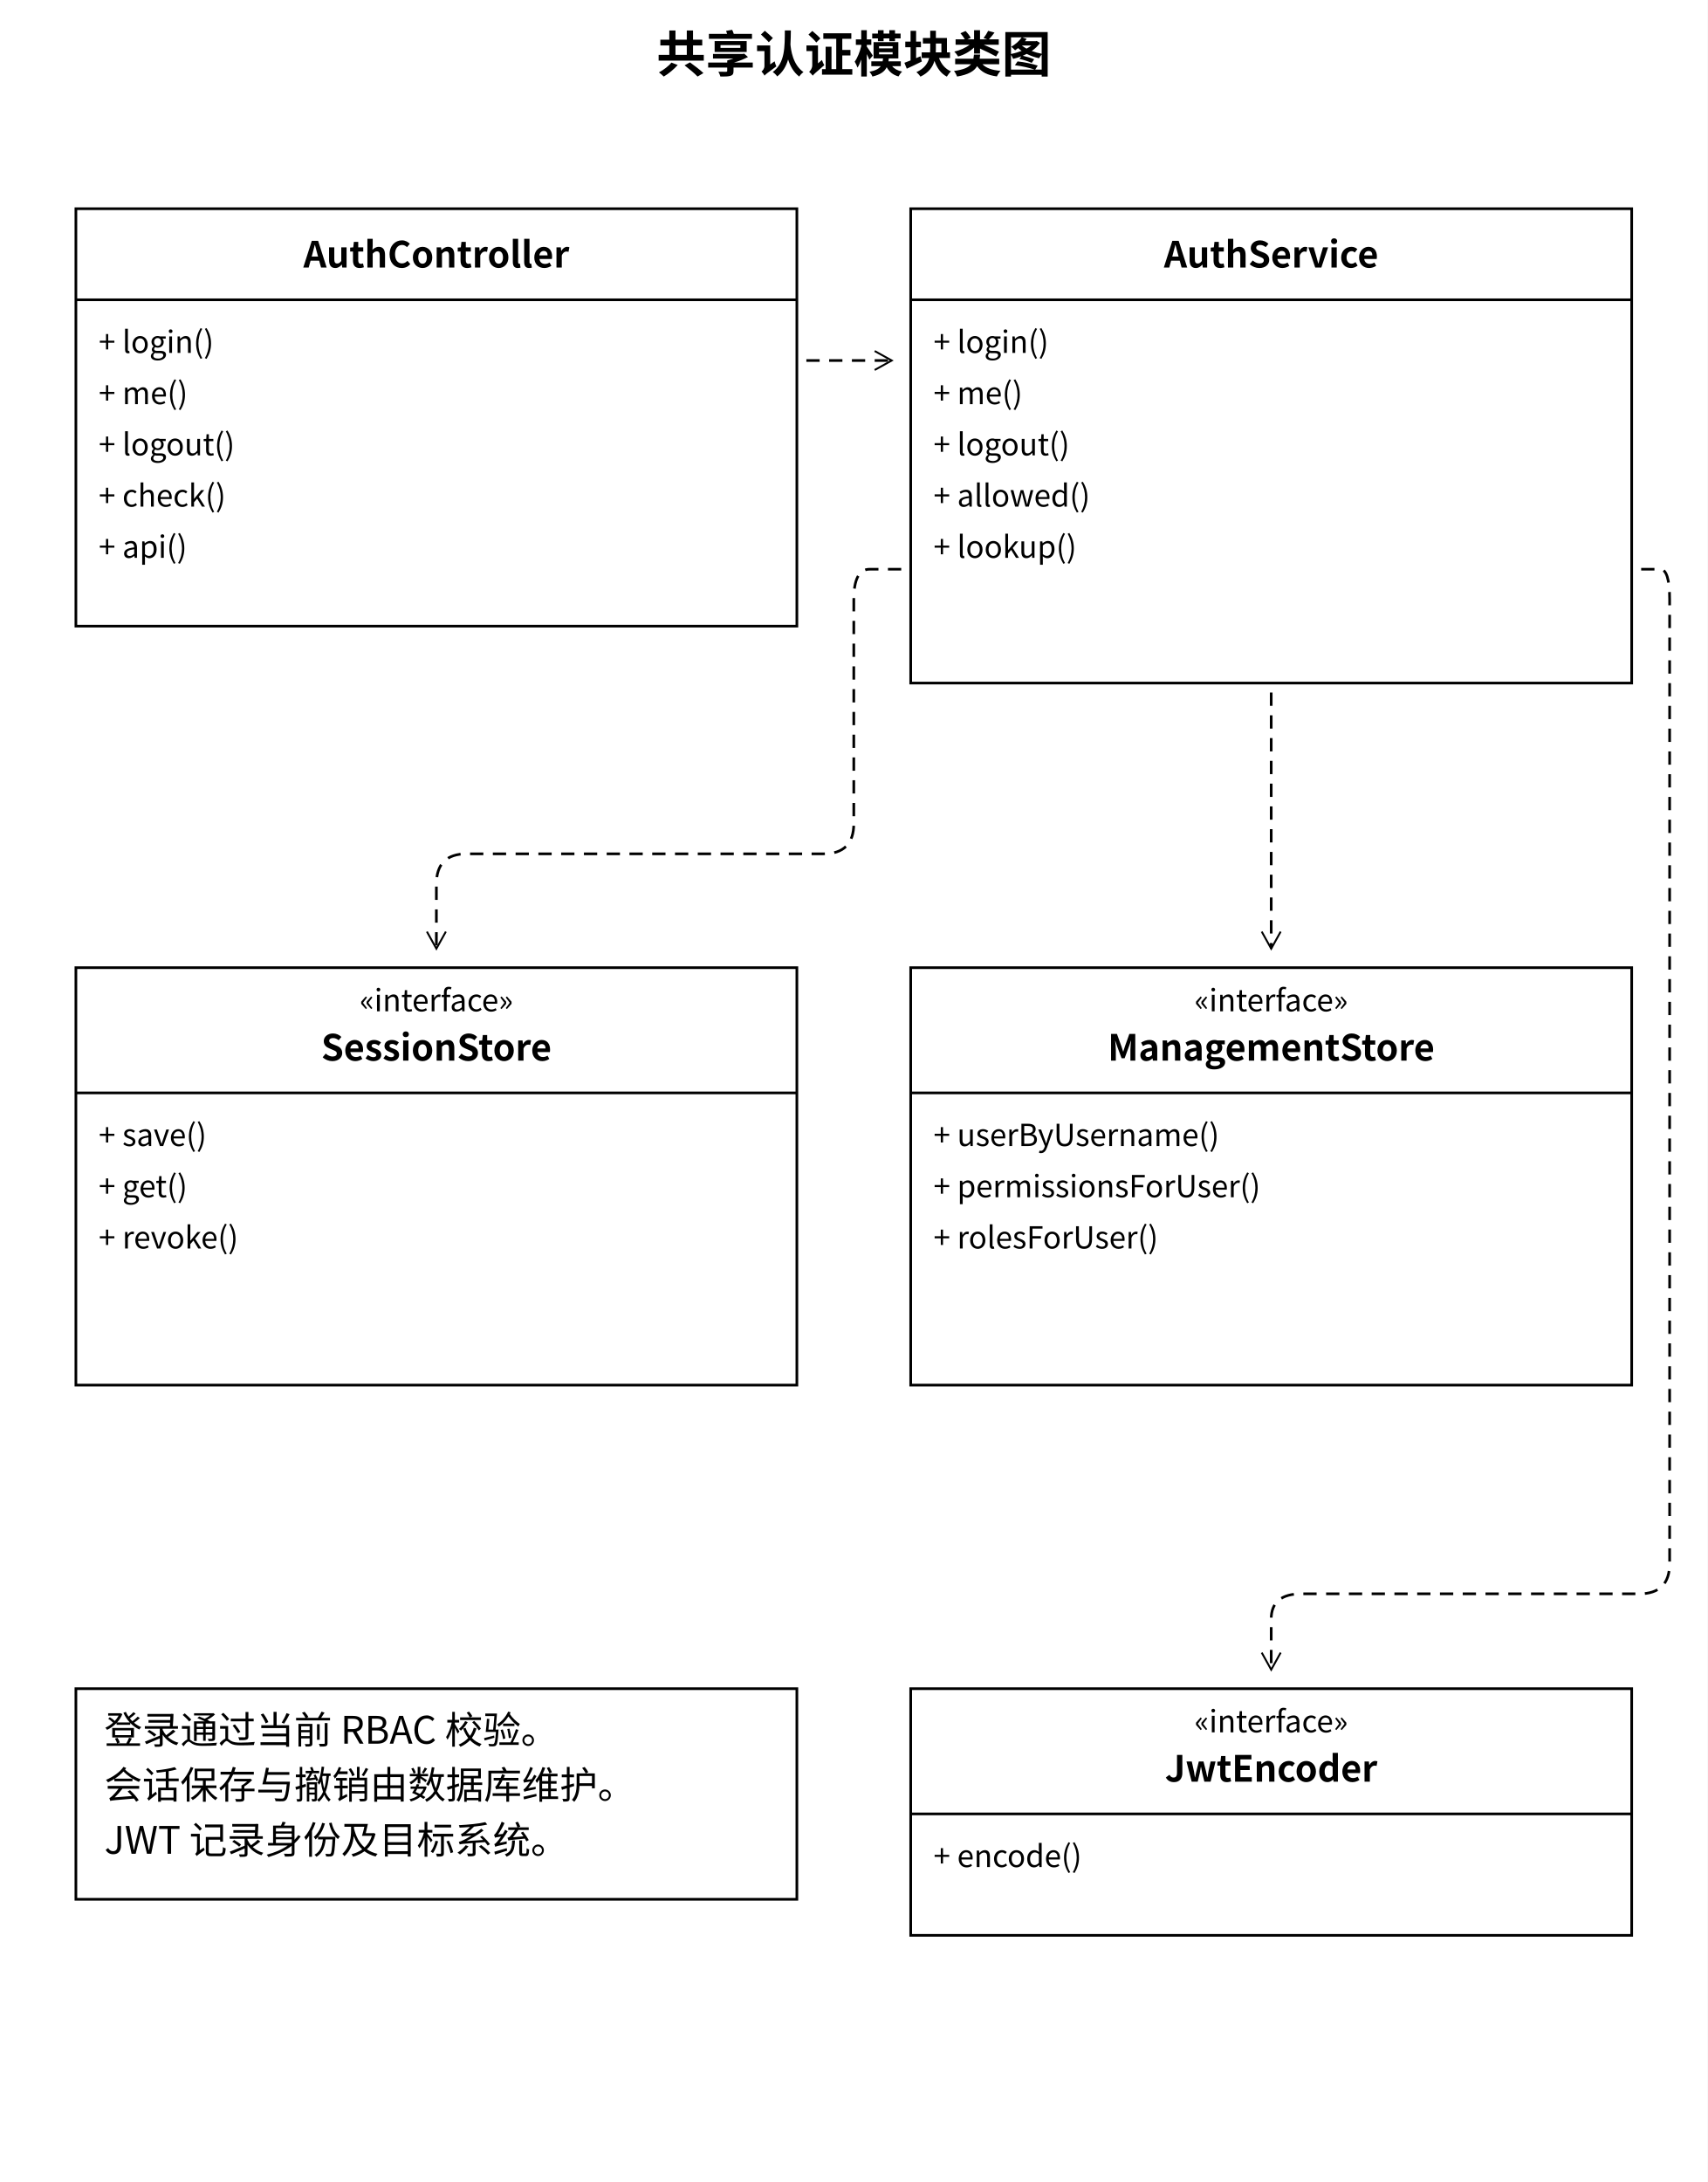
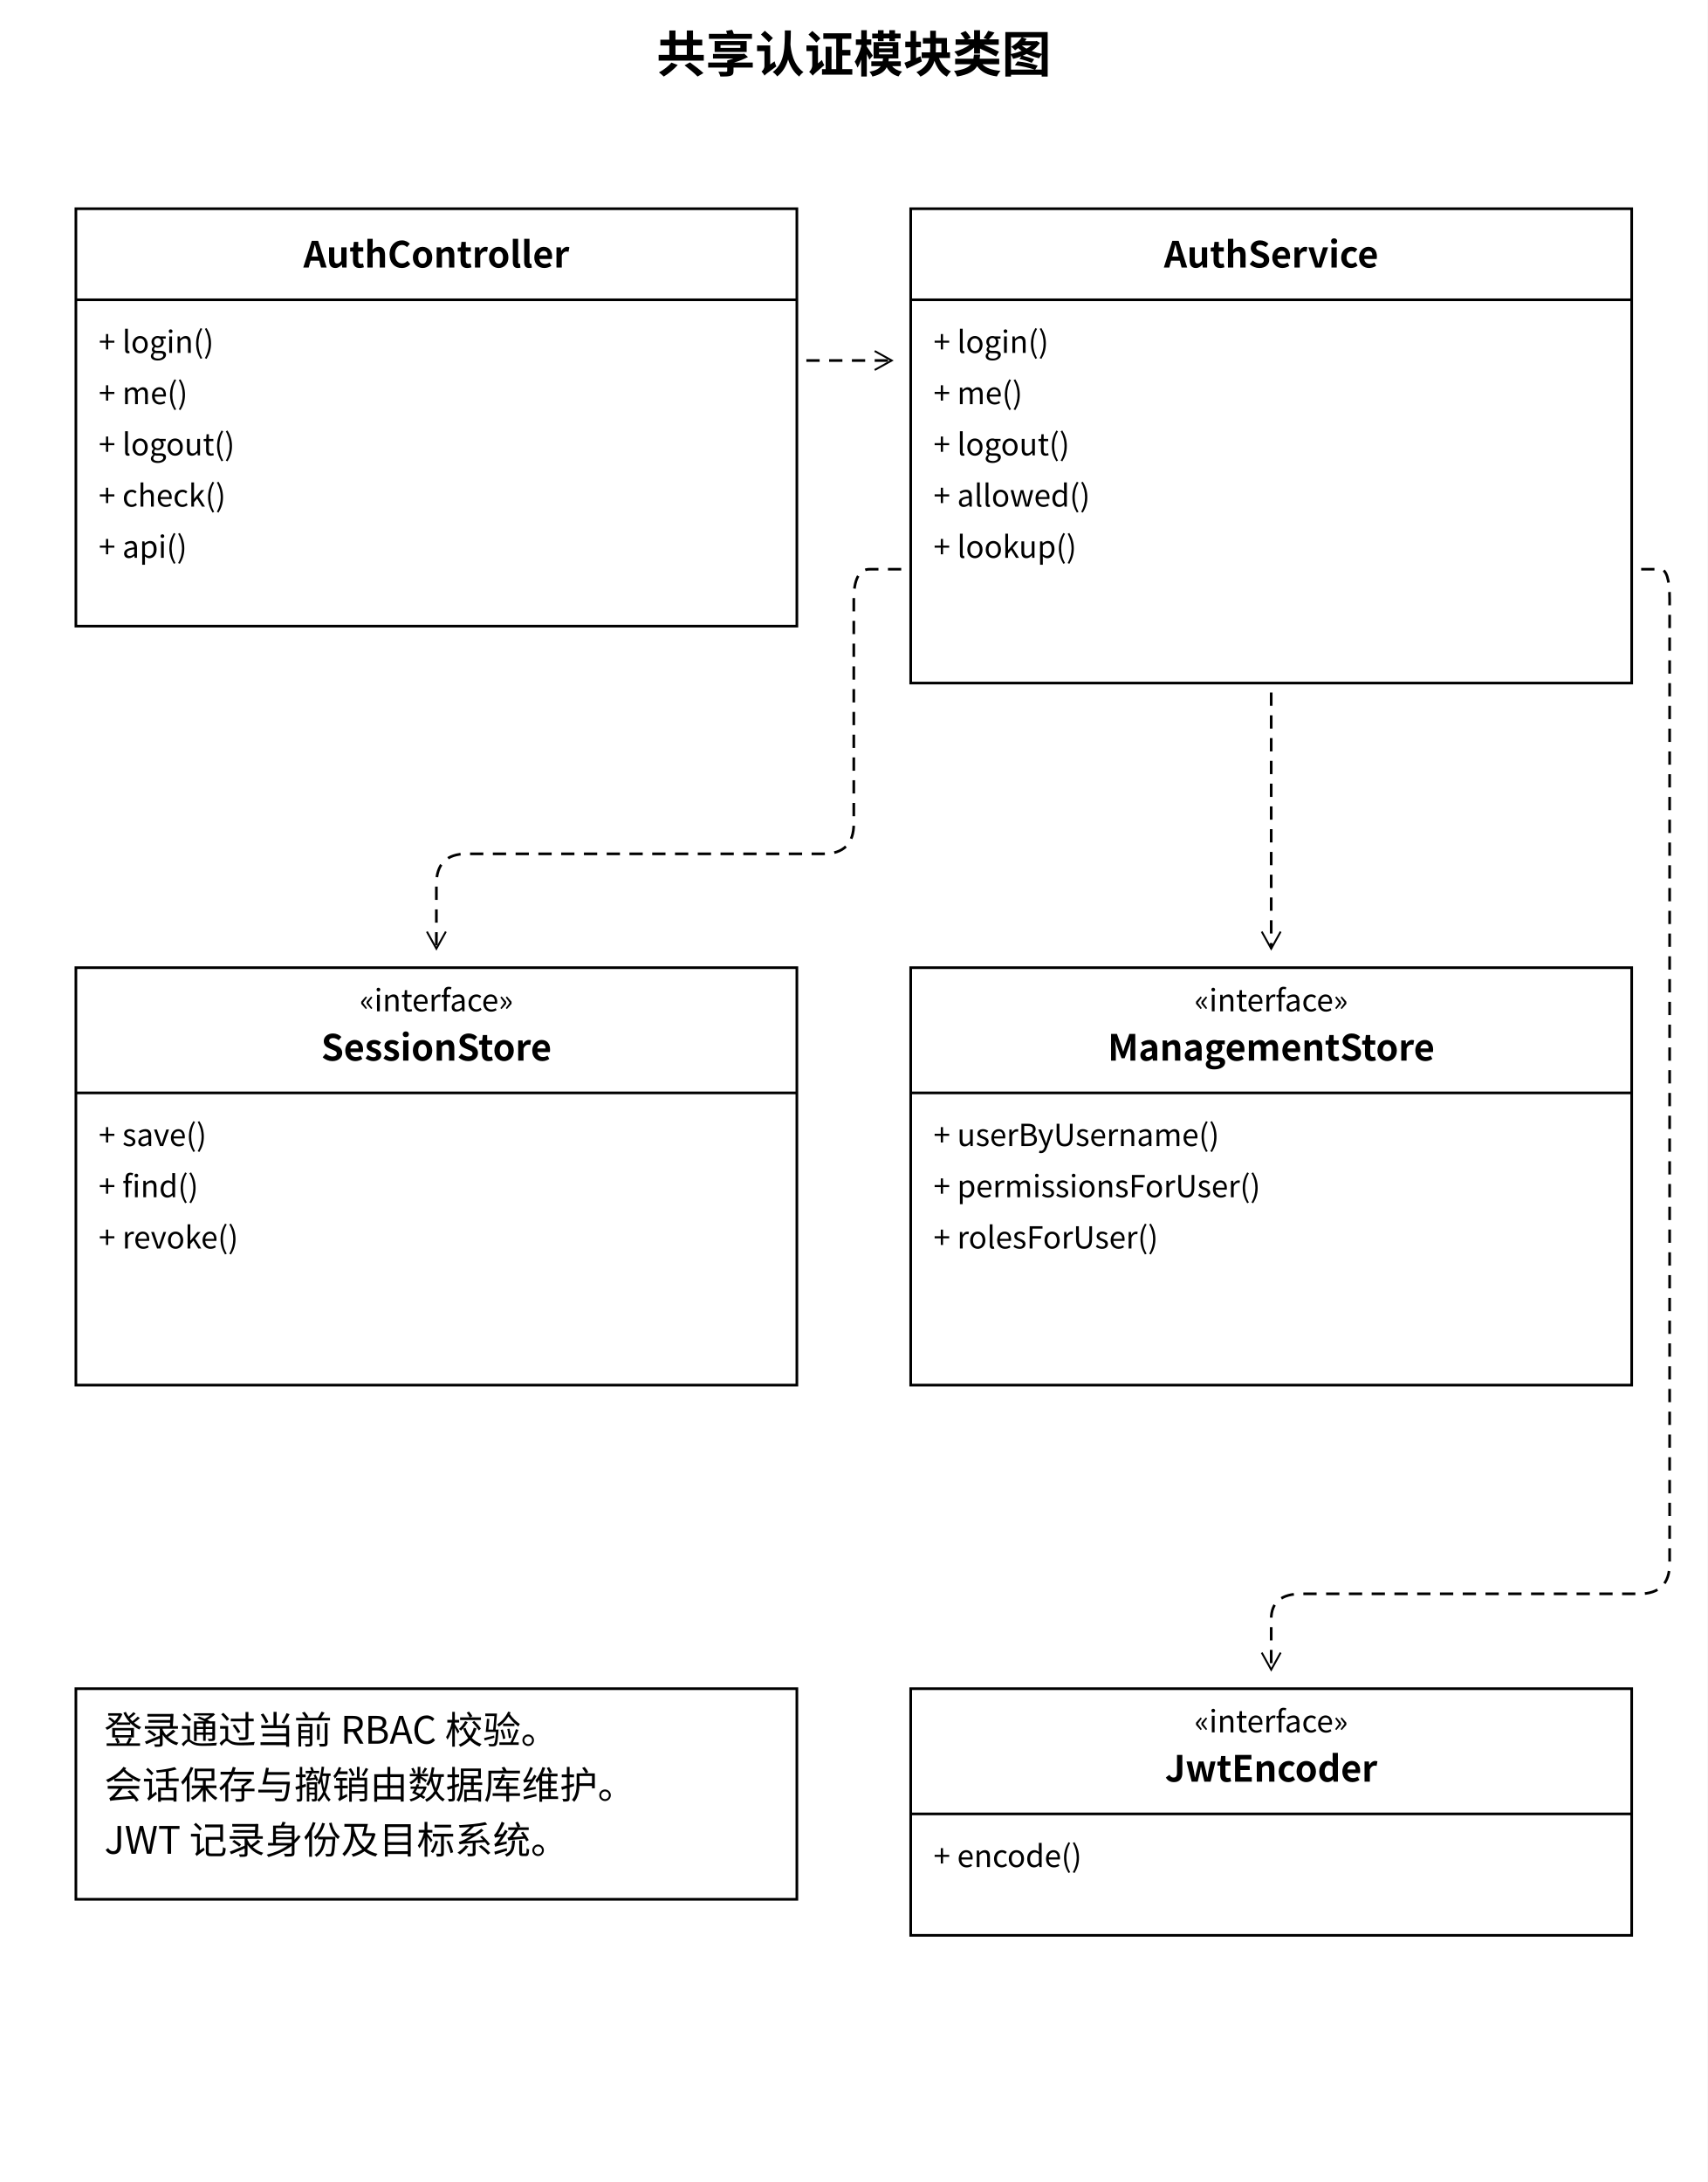
<svg xmlns="http://www.w3.org/2000/svg" width="900" height="1150" viewBox="0 0 900 1150">
  <style>text{font-family:'PingFang SC','Microsoft YaHei','Noto Sans CJK SC',system-ui,sans-serif;fill:black}</style>
  <defs>
    <marker id="open" markerWidth="12" markerHeight="12" refX="10" refY="6" orient="auto" markerUnits="userSpaceOnUse">
      <path d="M1,1 L10,6 L1,11" fill="none" stroke="black" />
    </marker>
    <marker id="filled" markerWidth="12" markerHeight="12" refX="10" refY="6" orient="auto" markerUnits="userSpaceOnUse">
      <path d="M1,1 L10,6 L1,11 Z" fill="black" />
    </marker>
    <marker id="triangle" markerWidth="16" markerHeight="16" refX="14" refY="8" orient="auto" markerUnits="userSpaceOnUse">
      <path d="M1,1 L14,8 L1,15 Z" fill="white" stroke="black" />
    </marker>
  </defs>
  <rect width="100%" height="100%" fill="white" />
  <text x="450.0" y="38" font-size="26" text-anchor="middle" font-weight="600">共享认证模块类图</text>
  <rect x="40" y="110" width="380" height="220" rx="0" fill="white" stroke="black" stroke-width="1.4" />
  <text x="230.0" y="141" font-size="19" text-anchor="middle" font-weight="600">AuthController</text>
  <path d="M 40,158 L 420,158" fill="none" stroke="black" stroke-width="1.4" />
  <text x="52" y="186" font-size="16" text-anchor="start" font-weight="400">+ login()</text>
  <text x="52" y="213" font-size="16" text-anchor="start" font-weight="400">+ me()</text>
  <text x="52" y="240" font-size="16" text-anchor="start" font-weight="400">+ logout()</text>
  <text x="52" y="267" font-size="16" text-anchor="start" font-weight="400">+ check()</text>
  <text x="52" y="294" font-size="16" text-anchor="start" font-weight="400">+ api()</text>
  <rect x="480" y="110" width="380" height="250" rx="0" fill="white" stroke="black" stroke-width="1.4" />
  <text x="670.0" y="141" font-size="19" text-anchor="middle" font-weight="600">AuthService</text>
  <path d="M 480,158 L 860,158" fill="none" stroke="black" stroke-width="1.4" />
  <text x="492" y="186" font-size="16" text-anchor="start" font-weight="400">+ login()</text>
  <text x="492" y="213" font-size="16" text-anchor="start" font-weight="400">+ me()</text>
  <text x="492" y="240" font-size="16" text-anchor="start" font-weight="400">+ logout()</text>
  <text x="492" y="267" font-size="16" text-anchor="start" font-weight="400">+ allowed()</text>
  <text x="492" y="294" font-size="16" text-anchor="start" font-weight="400">+ lookup()</text>
  <rect x="480" y="510" width="380" height="220" rx="0" fill="white" stroke="black" stroke-width="1.4" />
  <text x="670.0" y="533" font-size="16" text-anchor="middle" font-weight="400">«interface»</text>
  <text x="670.0" y="559" font-size="19" text-anchor="middle" font-weight="600">ManagementStore</text>
  <path d="M 480,576 L 860,576" fill="none" stroke="black" stroke-width="1.4" />
  <text x="492" y="604" font-size="16" text-anchor="start" font-weight="400">+ userByUsername()</text>
  <text x="492" y="631" font-size="16" text-anchor="start" font-weight="400">+ permissionsForUser()</text>
  <text x="492" y="658" font-size="16" text-anchor="start" font-weight="400">+ rolesForUser()</text>
  <rect x="40" y="510" width="380" height="220" rx="0" fill="white" stroke="black" stroke-width="1.4" />
  <text x="230.0" y="533" font-size="16" text-anchor="middle" font-weight="400">«interface»</text>
  <text x="230.0" y="559" font-size="19" text-anchor="middle" font-weight="600">SessionStore</text>
  <path d="M 40,576 L 420,576" fill="none" stroke="black" stroke-width="1.4" />
  <text x="52" y="604" font-size="16" text-anchor="start" font-weight="400">+ save()</text>
-   <text x="52" y="631" font-size="16" text-anchor="start" font-weight="400">+ get()</text>
+   <text x="52" y="631" font-size="16" text-anchor="start" font-weight="400">+ find()</text>
  <text x="52" y="658" font-size="16" text-anchor="start" font-weight="400">+ revoke()</text>
  <rect x="480" y="890" width="380" height="130" rx="0" fill="white" stroke="black" stroke-width="1.4" />
  <text x="670.0" y="913" font-size="16" text-anchor="middle" font-weight="400">«interface»</text>
  <text x="670.0" y="939" font-size="19" text-anchor="middle" font-weight="600">JwtEncoder</text>
  <path d="M 480,956 L 860,956" fill="none" stroke="black" stroke-width="1.4" />
  <text x="492" y="984" font-size="16" text-anchor="start" font-weight="400">+ encode()</text>
  <path d="M 425,190 L 470,190" fill="none" stroke="black" stroke-width="1.4" stroke-dasharray="7 5" marker-end="url(#open)" />
  <path d="M 670,365 L 670,500" fill="none" stroke="black" stroke-width="1.4" stroke-dasharray="7 5" marker-end="url(#open)" />
  <path d="M 475,300 L 458.333,300.0 Q 450,300 450.0,316.0 L 450.0,434.0 Q 450,450 434.0,450.0 L 246.0,450.0 Q 230,450 230.0,466.0 L 230,500" fill="none" stroke="black" stroke-width="1.4" stroke-dasharray="7 5" marker-end="url(#open)" />
  <path d="M 865,300 L 875.0,300.0 Q 880,300 880.0,316.0 L 880.0,824.0 Q 880,840 864.0,840.0 L 686.0,840.0 Q 670,840 670.0,853.333 L 670,880" fill="none" stroke="black" stroke-width="1.4" stroke-dasharray="7 5" marker-end="url(#open)" />
  <rect x="40" y="890" width="380" height="111" rx="0" fill="white" stroke="black" stroke-width="1.4" />
  <text x="55" y="919" font-size="20" text-anchor="start" font-weight="400">登录通过当前 RBAC 校验。</text>
  <text x="55" y="948" font-size="20" text-anchor="start" font-weight="400">会话保存与撤销由数据库维护。</text>
  <text x="55" y="977" font-size="20" text-anchor="start" font-weight="400">JWT 记录身份及目标系统。</text>
</svg>
